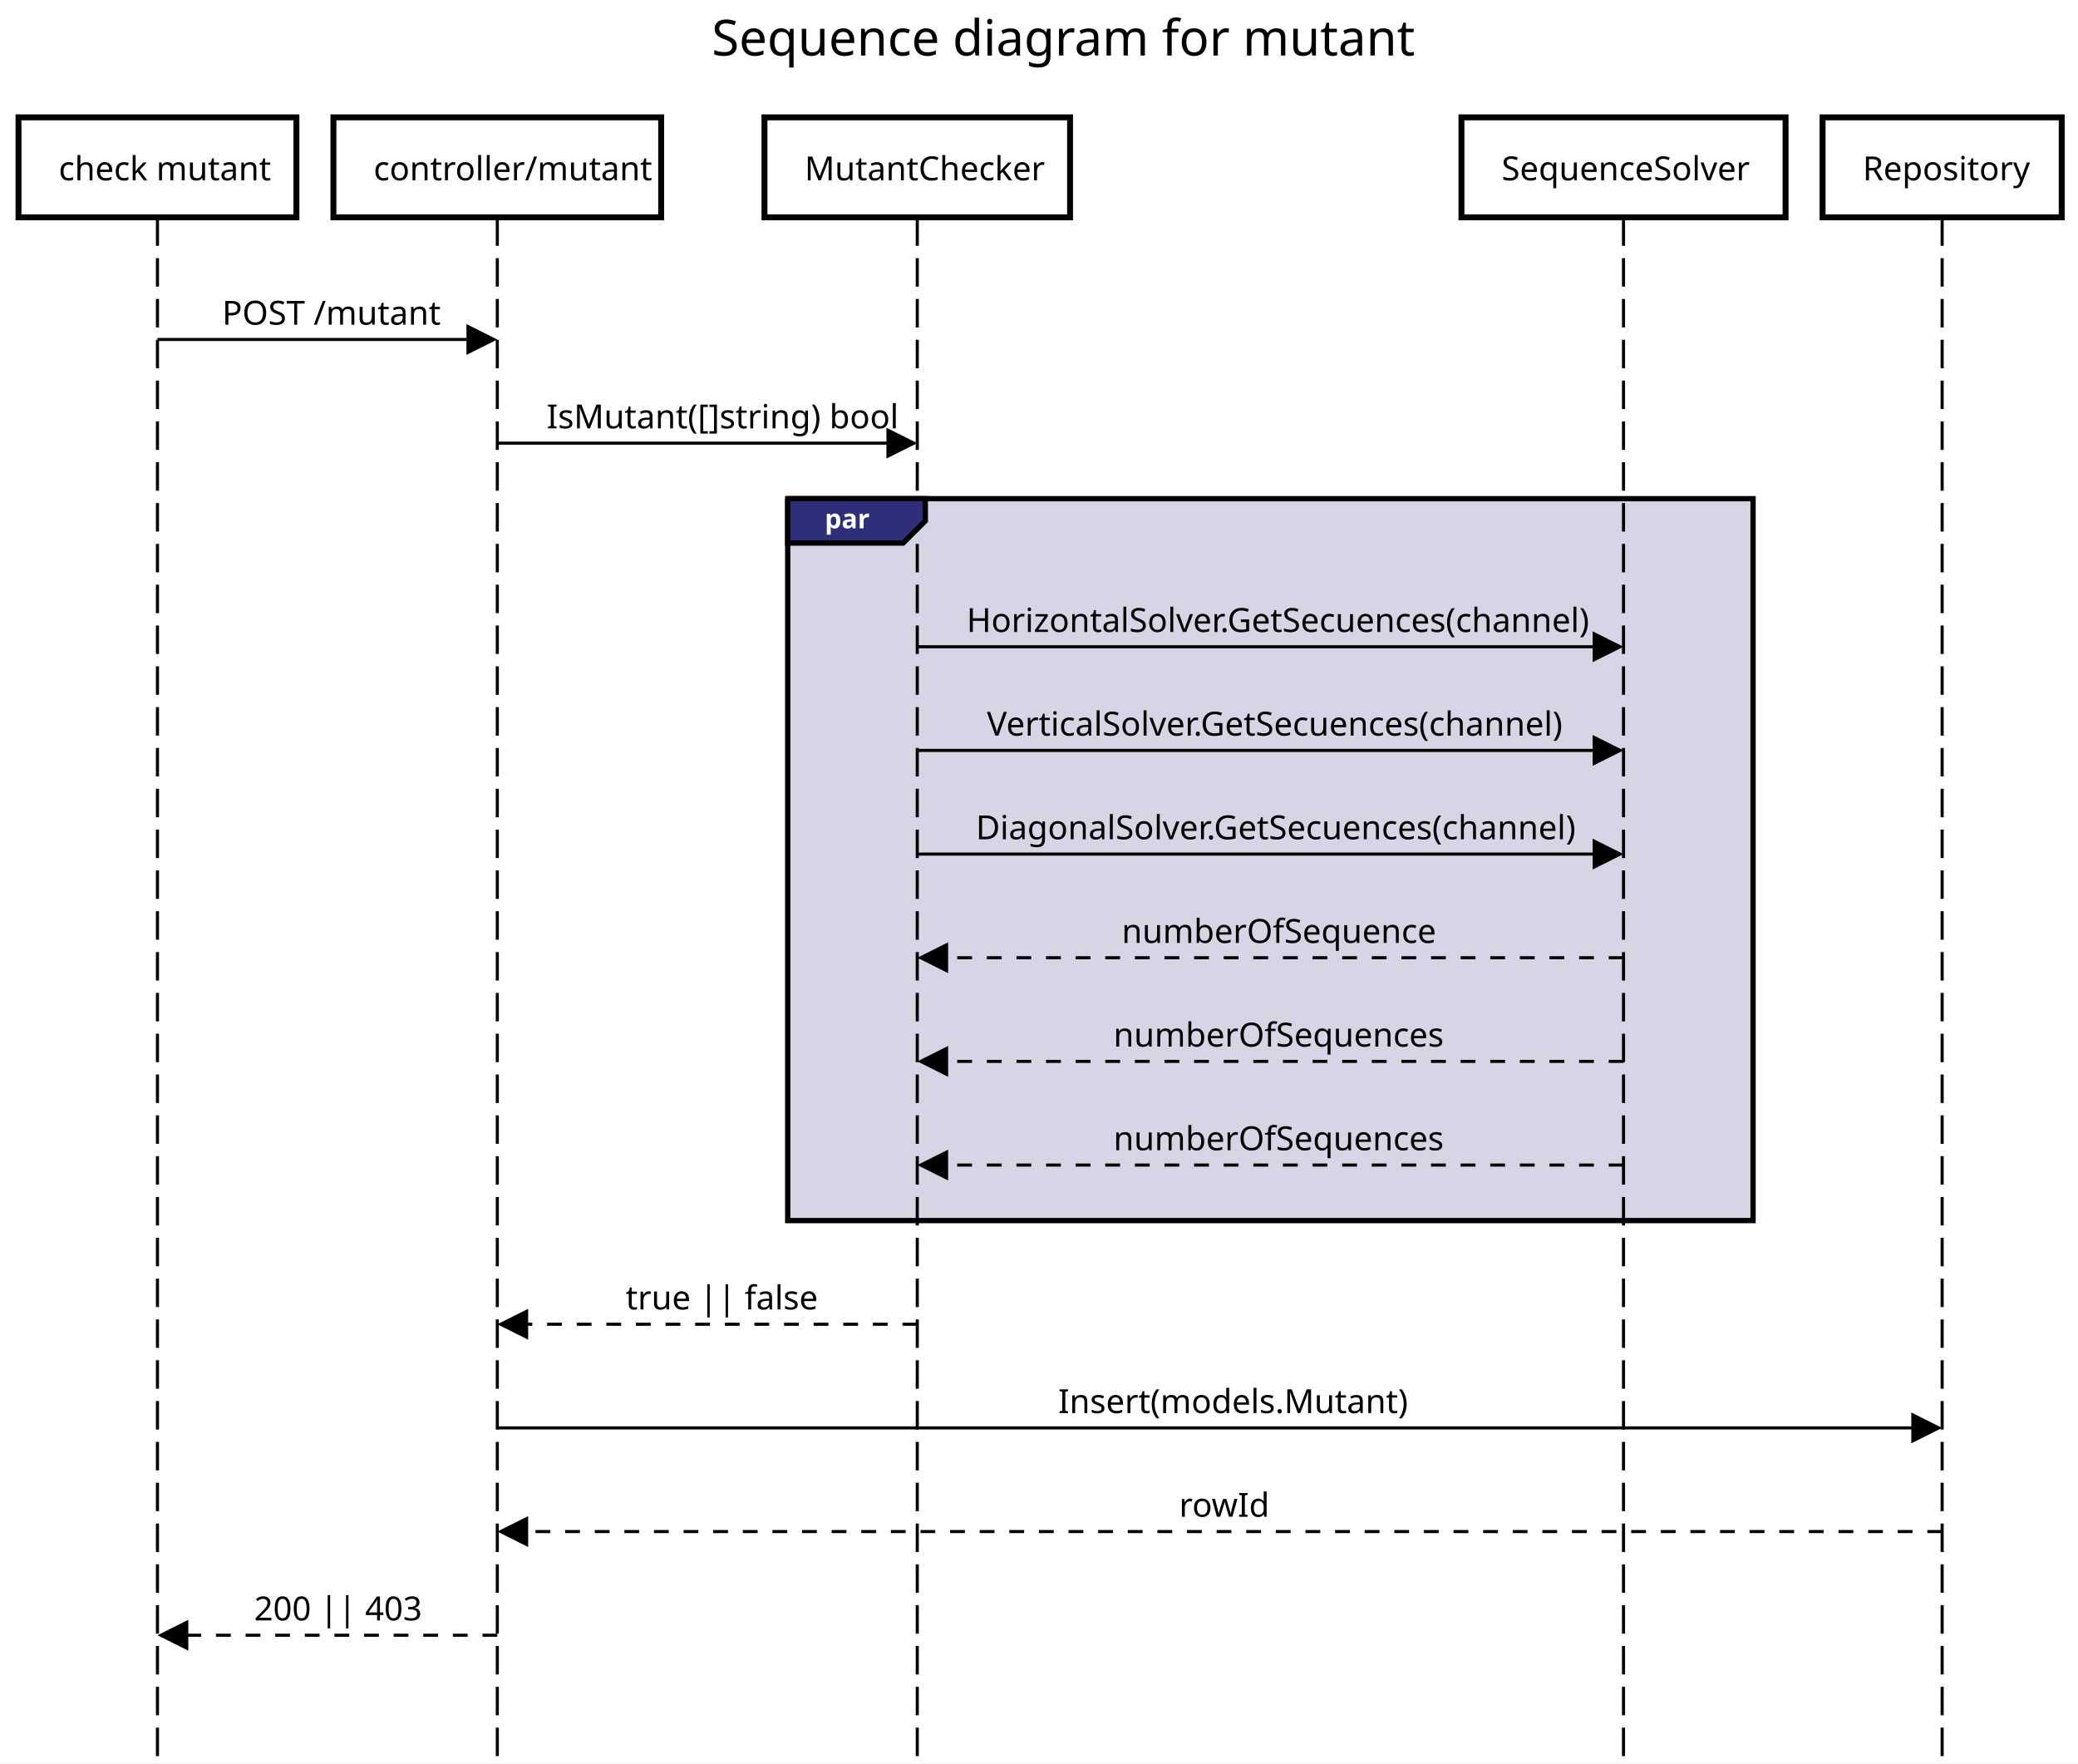
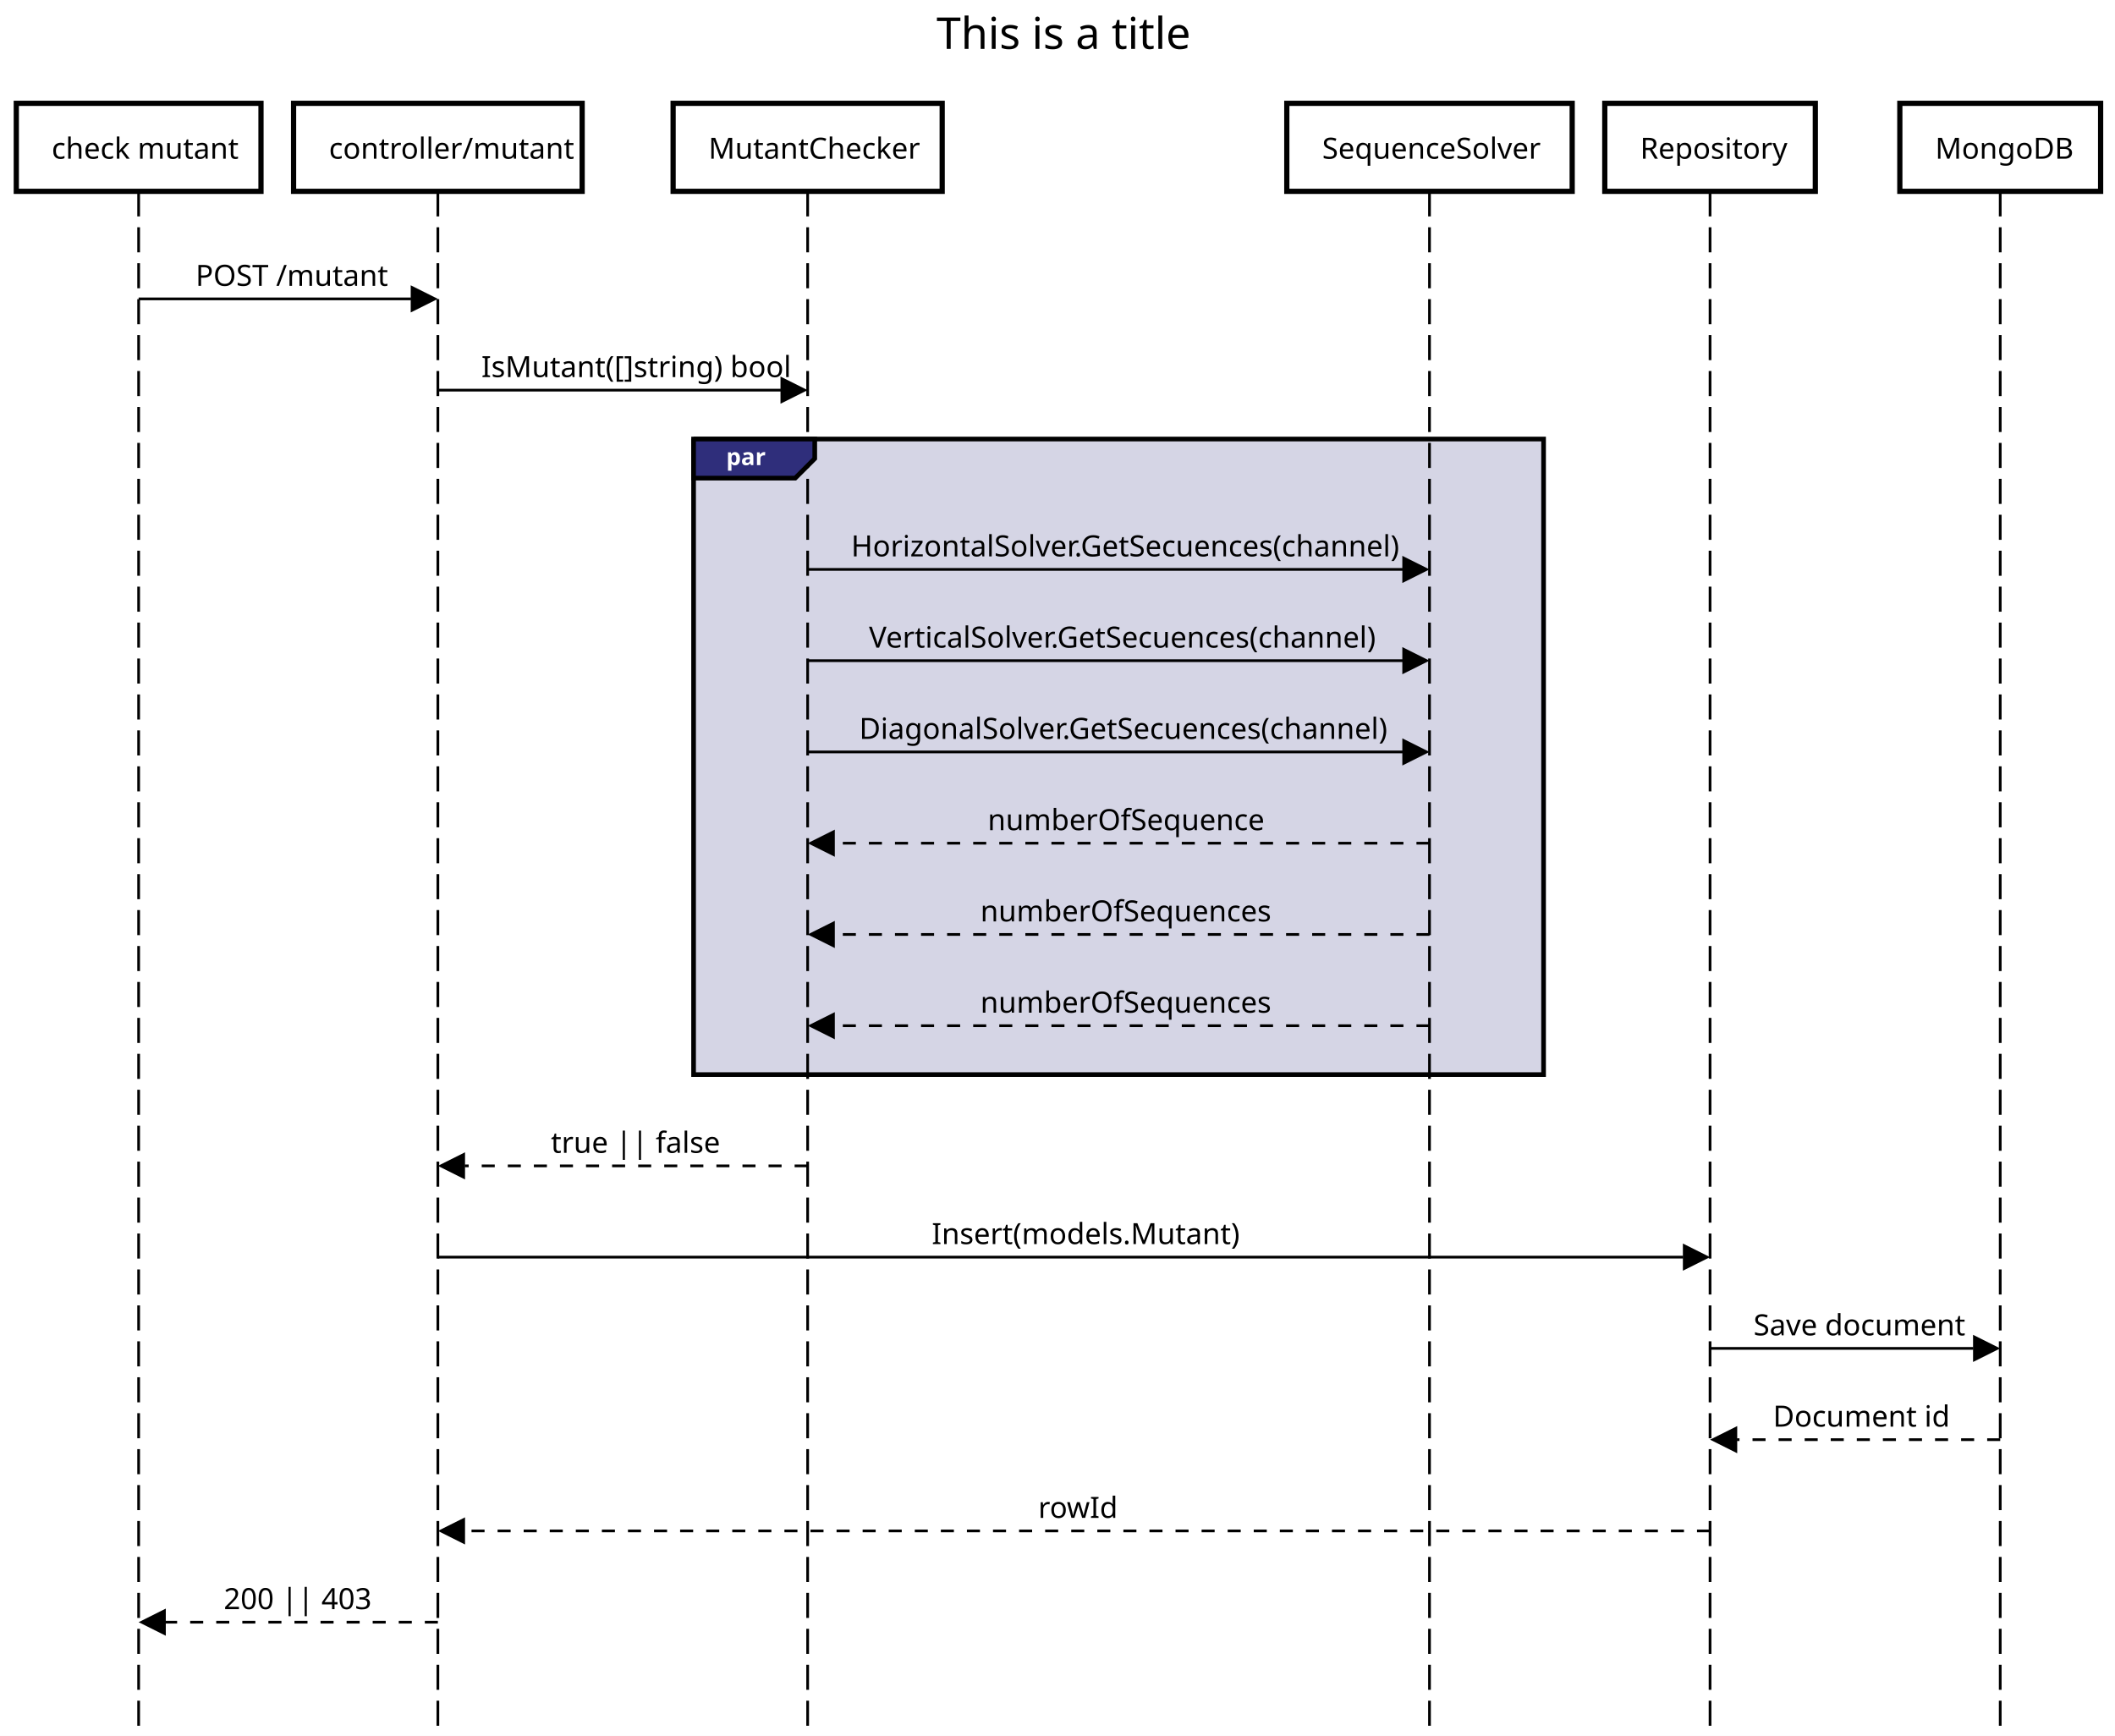
- <svg xmlns="http://www.w3.org/2000/svg" version="1.1" width="917" height="778">
+ <svg xmlns="http://www.w3.org/2000/svg" version="1.1" width="1060" height="870">
  <defs />
  <g>
    <g />
    <g />
    <g />
    <g />
    <g />
    <g />
    <g />
    <g />
    <g />
    <g />
    <g />
    <g />
-     <g>
-       <rect fill="white" stroke="none" x="0" y="0" width="917" height="778" />
-     </g>
-     <g>
-       <text fill="black" stroke="none" font-family="sans-serif" font-size="16.5pt" font-style="normal" font-weight="normal" text-decoration="normal" x="314.069" y="24.503" text-anchor="start" dominant-baseline="alphabetic" xml:space="preserve">Sequence diagram for mutant</text>
+     <g />
+     <g />
+     <g>
+       <rect fill="white" stroke="none" x="0" y="0" width="1060" height="870" />
+     </g>
+     <g>
+       <text fill="black" stroke="none" font-family="sans-serif" font-size="16.5pt" font-style="normal" font-weight="normal" text-decoration="normal" x="469.352" y="24.503" text-anchor="start" dominant-baseline="alphabetic" xml:space="preserve">This is a title</text>
    </g>
    <g>
      <rect fill="rgb(213,213,229)" stroke="none" x="347.608" y="220.035" width="426.003" height="318.536" />
    </g>
    <g>
-       <path fill="none" stroke="black" paint-order="fill stroke markers" d=" M 69.485 95.888 L 69.485 778.699" stroke-miterlimit="10" stroke-width="1.361" stroke-dasharray="12.566,5.445" />
-       <path fill="none" stroke="black" paint-order="fill stroke markers" d=" M 219.453 95.888 L 219.453 778.699" stroke-miterlimit="10" stroke-width="1.361" stroke-dasharray="12.566,5.445" />
-       <path fill="none" stroke="black" paint-order="fill stroke markers" d=" M 404.781 95.888 L 404.781 778.699" stroke-miterlimit="10" stroke-width="1.361" stroke-dasharray="12.566,5.445" />
-       <path fill="none" stroke="black" paint-order="fill stroke markers" d=" M 716.438 95.888 L 716.438 778.699" stroke-miterlimit="10" stroke-width="1.361" stroke-dasharray="12.566,5.445" />
-       <path fill="none" stroke="black" paint-order="fill stroke markers" d=" M 857.046 95.888 L 857.046 778.699" stroke-miterlimit="10" stroke-width="1.361" stroke-dasharray="12.566,5.445" />
+       <path fill="none" stroke="black" paint-order="fill stroke markers" d=" M 69.485 95.888 L 69.485 870.176" stroke-miterlimit="10" stroke-width="1.361" stroke-dasharray="12.566,5.445" />
+       <path fill="none" stroke="black" paint-order="fill stroke markers" d=" M 219.453 95.888 L 219.453 870.176" stroke-miterlimit="10" stroke-width="1.361" stroke-dasharray="12.566,5.445" />
+       <path fill="none" stroke="black" paint-order="fill stroke markers" d=" M 404.781 95.888 L 404.781 870.176" stroke-miterlimit="10" stroke-width="1.361" stroke-dasharray="12.566,5.445" />
+       <path fill="none" stroke="black" paint-order="fill stroke markers" d=" M 716.438 95.888 L 716.438 870.176" stroke-miterlimit="10" stroke-width="1.361" stroke-dasharray="12.566,5.445" />
+       <path fill="none" stroke="black" paint-order="fill stroke markers" d=" M 857.046 95.888 L 857.046 870.176" stroke-miterlimit="10" stroke-width="1.361" stroke-dasharray="12.566,5.445" />
+       <path fill="none" stroke="black" paint-order="fill stroke markers" d=" M 1002.475 95.888 L 1002.475 870.176" stroke-miterlimit="10" stroke-width="1.361" stroke-dasharray="12.566,5.445" />
    </g>
    <g>
      <path fill="none" stroke="none" />
      <g>
        <path fill="white" stroke="black" paint-order="fill stroke markers" d=" M 8.168 51.783 L 130.802 51.783 L 130.802 95.888 L 8.168 95.888 L 8.168 51.783 Z" stroke-miterlimit="10" stroke-width="2.614" stroke-dasharray="" />
      </g>
      <g>
        <g />
        <text fill="black" stroke="none" font-family="sans-serif" font-size="11pt" font-style="normal" font-weight="normal" text-decoration="normal" x="25.891" y="79.552" text-anchor="start" dominant-baseline="alphabetic" xml:space="preserve">check mutant</text>
      </g>
      <path fill="none" stroke="none" />
      <g>
        <path fill="white" stroke="black" paint-order="fill stroke markers" d=" M 147.137 51.783 L 291.768 51.783 L 291.768 95.888 L 147.137 95.888 L 147.137 51.783 Z" stroke-miterlimit="10" stroke-width="2.614" stroke-dasharray="" />
      </g>
      <g>
        <g />
        <text fill="black" stroke="none" font-family="sans-serif" font-size="11pt" font-style="normal" font-weight="normal" text-decoration="normal" x="164.861" y="79.552" text-anchor="start" dominant-baseline="alphabetic" xml:space="preserve">controller/mutant</text>
      </g>
      <path fill="none" stroke="none" />
      <g>
        <path fill="white" stroke="black" paint-order="fill stroke markers" d=" M 337.355 51.783 L 472.208 51.783 L 472.208 95.888 L 337.355 95.888 L 337.355 51.783 Z" stroke-miterlimit="10" stroke-width="2.614" stroke-dasharray="" />
      </g>
      <g>
        <g />
        <text fill="black" stroke="none" font-family="sans-serif" font-size="11pt" font-style="normal" font-weight="normal" text-decoration="normal" x="355.078" y="79.552" text-anchor="start" dominant-baseline="alphabetic" xml:space="preserve">MutantChecker</text>
      </g>
      <path fill="none" stroke="none" />
      <g>
        <path fill="white" stroke="black" paint-order="fill stroke markers" d=" M 644.924 51.783 L 787.951 51.783 L 787.951 95.888 L 644.924 95.888 L 644.924 51.783 Z" stroke-miterlimit="10" stroke-width="2.614" stroke-dasharray="" />
      </g>
      <g>
        <g />
        <text fill="black" stroke="none" font-family="sans-serif" font-size="11pt" font-style="normal" font-weight="normal" text-decoration="normal" x="662.647" y="79.552" text-anchor="start" dominant-baseline="alphabetic" xml:space="preserve">SequenceSolver</text>
      </g>
      <path fill="none" stroke="none" />
      <g>
        <path fill="white" stroke="black" paint-order="fill stroke markers" d=" M 804.287 51.783 L 909.806 51.783 L 909.806 95.888 L 804.287 95.888 L 804.287 51.783 Z" stroke-miterlimit="10" stroke-width="2.614" stroke-dasharray="" />
      </g>
      <g>
        <g />
        <text fill="black" stroke="none" font-family="sans-serif" font-size="11pt" font-style="normal" font-weight="normal" text-decoration="normal" x="822.01" y="79.552" text-anchor="start" dominant-baseline="alphabetic" xml:space="preserve">Repository</text>
+       </g>
+       <path fill="none" stroke="none" />
+       <g>
+         <path fill="white" stroke="black" paint-order="fill stroke markers" d=" M 952.156 51.783 L 1052.793 51.783 L 1052.793 95.888 L 952.156 95.888 L 952.156 51.783 Z" stroke-miterlimit="10" stroke-width="2.614" stroke-dasharray="" />
+       </g>
+       <g>
+         <g />
+         <text fill="black" stroke="none" font-family="sans-serif" font-size="11pt" font-style="normal" font-weight="normal" text-decoration="normal" x="969.88" y="79.552" text-anchor="start" dominant-baseline="alphabetic" xml:space="preserve">MongoDB</text>
      </g>
    </g>
    <g>
      <g>
        <g>
          <rect fill="white" stroke="none" x="95.58" y="128.558" width="97.778" height="21.236" />
        </g>
        <text fill="black" stroke="none" font-family="sans-serif" font-size="11pt" font-style="normal" font-weight="normal" text-decoration="normal" x="98.03" y="143.26" text-anchor="start" dominant-baseline="alphabetic" xml:space="preserve">POST /mutant</text>
      </g>
      <g>
        <path fill="none" stroke="black" paint-order="fill stroke markers" d=" M 69.485 149.794 L 206.003 149.794" stroke-miterlimit="10" stroke-width="1.361" stroke-dasharray="" />
        <g transform="translate(219.4526,149.7938) translate(-219.4526,-149.7938)">
          <path fill="black" stroke="none" paint-order="stroke fill markers" d=" M 205.84 142.987 L 219.453 149.794 L 205.84 156.6 Z" />
        </g>
      </g>
      <g>
        <g>
          <rect fill="white" stroke="none" x="238.783" y="174.297" width="146.669" height="21.236" />
        </g>
        <text fill="black" stroke="none" font-family="sans-serif" font-size="11pt" font-style="normal" font-weight="normal" text-decoration="normal" x="241.233" y="188.998" text-anchor="start" dominant-baseline="alphabetic" xml:space="preserve">IsMutant([]string) bool</text>
      </g>
      <g>
        <path fill="none" stroke="black" paint-order="fill stroke markers" d=" M 219.453 195.532 L 391.332 195.532" stroke-miterlimit="10" stroke-width="1.361" stroke-dasharray="" />
        <g transform="translate(404.7812,195.5324) translate(-404.7812,-195.5324)">
          <path fill="black" stroke="none" paint-order="stroke fill markers" d=" M 391.169 188.726 L 404.781 195.532 L 391.169 202.339 Z" />
        </g>
      </g>
      <g>
        <g>
          <rect fill="rgb(213,213,229)" stroke="none" x="424.111" y="264.14" width="272.996" height="21.236" />
        </g>
        <text fill="black" stroke="none" font-family="sans-serif" font-size="11pt" font-style="normal" font-weight="normal" text-decoration="normal" x="426.561" y="278.842" text-anchor="start" dominant-baseline="alphabetic" xml:space="preserve">HorizontalSolver.GetSecuences(channel)</text>
      </g>
      <g>
        <path fill="none" stroke="black" paint-order="fill stroke markers" d=" M 404.781 285.376 L 702.988 285.376" stroke-miterlimit="10" stroke-width="1.361" stroke-dasharray="" />
        <g transform="translate(716.4375,285.376) translate(-716.4375,-285.376)">
          <path fill="black" stroke="none" paint-order="stroke fill markers" d=" M 702.825 278.57 L 716.438 285.376 L 702.825 292.182 Z" />
        </g>
      </g>
      <g>
        <g>
          <rect fill="rgb(213,213,229)" stroke="none" x="433.073" y="309.879" width="255.072" height="21.236" />
        </g>
        <text fill="black" stroke="none" font-family="sans-serif" font-size="11pt" font-style="normal" font-weight="normal" text-decoration="normal" x="435.524" y="324.58" text-anchor="start" dominant-baseline="alphabetic" xml:space="preserve">VerticalSolver.GetSecuences(channel)</text>
      </g>
      <g>
        <path fill="none" stroke="black" paint-order="fill stroke markers" d=" M 404.781 331.115 L 702.988 331.115" stroke-miterlimit="10" stroke-width="1.361" stroke-dasharray="" />
        <g transform="translate(716.4375,331.1146) translate(-716.4375,-331.1146)">
          <path fill="black" stroke="none" paint-order="stroke fill markers" d=" M 702.825 324.308 L 716.438 331.115 L 702.825 337.921 Z" />
        </g>
      </g>
      <g>
        <g>
          <rect fill="rgb(213,213,229)" stroke="none" x="428.177" y="355.617" width="264.865" height="21.236" />
        </g>
        <text fill="black" stroke="none" font-family="sans-serif" font-size="11pt" font-style="normal" font-weight="normal" text-decoration="normal" x="430.627" y="370.319" text-anchor="start" dominant-baseline="alphabetic" xml:space="preserve">DiagonalSolver.GetSecuences(channel)</text>
      </g>
      <g>
        <path fill="none" stroke="black" paint-order="fill stroke markers" d=" M 404.781 376.853 L 702.988 376.853" stroke-miterlimit="10" stroke-width="1.361" stroke-dasharray="" />
        <g transform="translate(716.4375,376.8531) translate(-716.4375,-376.8531)">
          <path fill="black" stroke="none" paint-order="stroke fill markers" d=" M 702.825 370.047 L 716.438 376.853 L 702.825 383.659 Z" />
        </g>
      </g>
      <g>
        <g>
          <rect fill="rgb(213,213,229)" stroke="none" x="492.554" y="401.356" width="136.11" height="21.236" />
        </g>
        <text fill="black" stroke="none" font-family="sans-serif" font-size="11pt" font-style="normal" font-weight="normal" text-decoration="normal" x="495.004" y="416.058" text-anchor="start" dominant-baseline="alphabetic" xml:space="preserve">numberOfSequence</text>
      </g>
      <g>
        <path fill="none" stroke="black" paint-order="fill stroke markers" d=" M 716.438 422.592 L 418.231 422.592" stroke-miterlimit="10" stroke-width="1.361" stroke-dasharray="6.534" />
        <g transform="translate(404.7812,422.5917) translate(-404.7812,-422.5917)">
          <path fill="black" stroke="none" paint-order="stroke fill markers" d=" M 418.394 415.785 L 404.781 422.592 L 418.394 429.398 Z" />
        </g>
      </g>
      <g>
        <g>
          <rect fill="rgb(213,213,229)" stroke="none" x="488.889" y="447.095" width="143.44" height="21.236" />
        </g>
        <text fill="black" stroke="none" font-family="sans-serif" font-size="11pt" font-style="normal" font-weight="normal" text-decoration="normal" x="491.34" y="461.796" text-anchor="start" dominant-baseline="alphabetic" xml:space="preserve">numberOfSequences</text>
      </g>
      <g>
        <path fill="none" stroke="black" paint-order="fill stroke markers" d=" M 716.438 468.33 L 418.231 468.33" stroke-miterlimit="10" stroke-width="1.361" stroke-dasharray="6.534" />
        <g transform="translate(404.7812,468.3303) translate(-404.7812,-468.3303)">
          <path fill="black" stroke="none" paint-order="stroke fill markers" d=" M 418.394 461.524 L 404.781 468.33 L 418.394 475.137 Z" />
        </g>
      </g>
      <g>
        <g>
          <rect fill="rgb(213,213,229)" stroke="none" x="488.889" y="492.833" width="143.44" height="21.236" />
        </g>
        <text fill="black" stroke="none" font-family="sans-serif" font-size="11pt" font-style="normal" font-weight="normal" text-decoration="normal" x="491.34" y="507.535" text-anchor="start" dominant-baseline="alphabetic" xml:space="preserve">numberOfSequences</text>
      </g>
      <g>
        <path fill="none" stroke="black" paint-order="fill stroke markers" d=" M 716.438 514.069 L 418.231 514.069" stroke-miterlimit="10" stroke-width="1.361" stroke-dasharray="6.534" />
        <g transform="translate(404.7812,514.0688) translate(-404.7812,-514.0688)">
          <path fill="black" stroke="none" paint-order="stroke fill markers" d=" M 418.394 507.263 L 404.781 514.069 L 418.394 520.875 Z" />
        </g>
      </g>
      <g>
        <g>
          <rect fill="white" stroke="none" x="273.672" y="563.074" width="76.89" height="21.236" />
        </g>
        <text fill="black" stroke="none" font-family="sans-serif" font-size="11pt" font-style="normal" font-weight="normal" text-decoration="normal" x="276.122" y="577.776" text-anchor="start" dominant-baseline="alphabetic" xml:space="preserve">true || false</text>
      </g>
      <g>
        <path fill="none" stroke="black" paint-order="fill stroke markers" d=" M 404.781 584.31 L 232.902 584.31" stroke-miterlimit="10" stroke-width="1.361" stroke-dasharray="6.534" />
        <g transform="translate(219.4526,584.3102) translate(-219.4526,-584.3102)">
          <path fill="black" stroke="none" paint-order="stroke fill markers" d=" M 233.065 577.504 L 219.453 584.31 L 233.065 591.117 Z" />
        </g>
      </g>
      <g>
        <g>
          <rect fill="white" stroke="none" x="464.511" y="608.813" width="147.477" height="21.236" />
        </g>
        <text fill="black" stroke="none" font-family="sans-serif" font-size="11pt" font-style="normal" font-weight="normal" text-decoration="normal" x="466.961" y="623.515" text-anchor="start" dominant-baseline="alphabetic" xml:space="preserve">Insert(models.Mutant)</text>
      </g>
      <g>
        <path fill="none" stroke="black" paint-order="fill stroke markers" d=" M 219.453 630.049 L 843.597 630.049" stroke-miterlimit="10" stroke-width="1.361" stroke-dasharray="" />
        <g transform="translate(857.0461,630.0488) translate(-857.0461,-630.0488)">
          <path fill="black" stroke="none" paint-order="stroke fill markers" d=" M 843.433 623.242 L 857.046 630.049 L 843.433 636.855 Z" />
        </g>
      </g>
      <g>
        <g>
-           <rect fill="white" stroke="none" x="517.875" y="654.552" width="40.749" height="21.236" />
-         </g>
-         <text fill="black" stroke="none" font-family="sans-serif" font-size="11pt" font-style="normal" font-weight="normal" text-decoration="normal" x="520.325" y="669.253" text-anchor="start" dominant-baseline="alphabetic" xml:space="preserve">rowId</text>
-       </g>
-       <g>
-         <path fill="none" stroke="black" paint-order="fill stroke markers" d=" M 857.046 675.787 L 232.902 675.787" stroke-miterlimit="10" stroke-width="1.361" stroke-dasharray="6.534" />
-         <g transform="translate(219.4526,675.7874) translate(-219.4526,-675.7874)">
-           <path fill="black" stroke="none" paint-order="stroke fill markers" d=" M 233.065 668.981 L 219.453 675.787 L 233.065 682.594 Z" />
-         </g>
-       </g>
-       <g>
-         <g>
-           <rect fill="white" stroke="none" x="109.678" y="700.29" width="69.582" height="21.236" />
-         </g>
-         <text fill="black" stroke="none" font-family="sans-serif" font-size="11pt" font-style="normal" font-weight="normal" text-decoration="normal" x="112.128" y="714.992" text-anchor="start" dominant-baseline="alphabetic" xml:space="preserve">200 || 403</text>
-       </g>
-       <g>
-         <path fill="none" stroke="black" paint-order="fill stroke markers" d=" M 219.453 721.526 L 82.934 721.526" stroke-miterlimit="10" stroke-width="1.361" stroke-dasharray="6.534" />
-         <g transform="translate(69.4847,721.5259) translate(-69.4847,-721.5259)">
-           <path fill="black" stroke="none" paint-order="stroke fill markers" d=" M 83.097 714.72 L 69.485 721.526 L 83.097 728.332 Z" />
+           <rect fill="white" stroke="none" x="876.376" y="654.552" width="106.769" height="21.236" />
+         </g>
+         <text fill="black" stroke="none" font-family="sans-serif" font-size="11pt" font-style="normal" font-weight="normal" text-decoration="normal" x="878.826" y="669.253" text-anchor="start" dominant-baseline="alphabetic" xml:space="preserve">Save document</text>
+       </g>
+       <g>
+         <path fill="none" stroke="black" paint-order="fill stroke markers" d=" M 857.046 675.787 L 989.026 675.787" stroke-miterlimit="10" stroke-width="1.361" stroke-dasharray="" />
+         <g transform="translate(1002.475,675.7874) translate(-1002.475,-675.7874)">
+           <path fill="black" stroke="none" paint-order="stroke fill markers" d=" M 988.862 668.981 L 1002.475 675.787 L 988.862 682.594 Z" />
+         </g>
+       </g>
+       <g>
+         <g>
+           <rect fill="white" stroke="none" x="886.161" y="700.29" width="87.198" height="21.236" />
+         </g>
+         <text fill="black" stroke="none" font-family="sans-serif" font-size="11pt" font-style="normal" font-weight="normal" text-decoration="normal" x="888.612" y="714.992" text-anchor="start" dominant-baseline="alphabetic" xml:space="preserve">Document id</text>
+       </g>
+       <g>
+         <path fill="none" stroke="black" paint-order="fill stroke markers" d=" M 1002.475 721.526 L 870.495 721.526" stroke-miterlimit="10" stroke-width="1.361" stroke-dasharray="6.534" />
+         <g transform="translate(857.0461,721.5259) translate(-857.0461,-721.5259)">
+           <path fill="black" stroke="none" paint-order="stroke fill markers" d=" M 870.659 714.72 L 857.046 721.526 L 870.659 728.332 Z" />
+         </g>
+       </g>
+       <g>
+         <g>
+           <rect fill="white" stroke="none" x="517.875" y="746.029" width="40.749" height="21.236" />
+         </g>
+         <text fill="black" stroke="none" font-family="sans-serif" font-size="11pt" font-style="normal" font-weight="normal" text-decoration="normal" x="520.325" y="760.73" text-anchor="start" dominant-baseline="alphabetic" xml:space="preserve">rowId</text>
+       </g>
+       <g>
+         <path fill="none" stroke="black" paint-order="fill stroke markers" d=" M 857.046 767.264 L 232.902 767.264" stroke-miterlimit="10" stroke-width="1.361" stroke-dasharray="6.534" />
+         <g transform="translate(219.4526,767.2645) translate(-219.4526,-767.2645)">
+           <path fill="black" stroke="none" paint-order="stroke fill markers" d=" M 233.065 760.458 L 219.453 767.264 L 233.065 774.071 Z" />
+         </g>
+       </g>
+       <g>
+         <g>
+           <rect fill="white" stroke="none" x="109.678" y="791.767" width="69.582" height="21.236" />
+         </g>
+         <text fill="black" stroke="none" font-family="sans-serif" font-size="11pt" font-style="normal" font-weight="normal" text-decoration="normal" x="112.128" y="806.469" text-anchor="start" dominant-baseline="alphabetic" xml:space="preserve">200 || 403</text>
+       </g>
+       <g>
+         <path fill="none" stroke="black" paint-order="fill stroke markers" d=" M 219.453 813.003 L 82.934 813.003" stroke-miterlimit="10" stroke-width="1.361" stroke-dasharray="6.534" />
+         <g transform="translate(69.4847,813.0031) translate(-69.4847,-813.0031)">
+           <path fill="black" stroke="none" paint-order="stroke fill markers" d=" M 83.097 806.197 L 69.485 813.003 L 83.097 819.809 Z" />
        </g>
      </g>
      <g>
        <g />
        <path fill="none" stroke="black" paint-order="fill stroke markers" d=" M 347.608 220.035 L 773.611 220.035 L 773.611 538.572 L 347.608 538.572 L 347.608 220.035 Z" stroke-miterlimit="10" stroke-width="2.334" stroke-dasharray="" />
        <path fill="#2f2e7b" stroke="black" paint-order="fill stroke markers" d=" M 347.608 220.035 L 347.608 239.637 L 398.532 239.637 L 408.333 229.836 L 408.333 220.035 L 347.608 220.035" stroke-miterlimit="10" stroke-width="2.334" stroke-dasharray="" />
        <text fill="white" stroke="none" font-family="sans-serif" font-size="8.8pt" font-style="normal" font-weight="bold" text-decoration="normal" x="363.943" y="233.103" text-anchor="start" dominant-baseline="alphabetic" xml:space="preserve">par</text>
      </g>
    </g>
    <g />
    <g />
    <g />
    <g />
    <g />
+     <g />
  </g>
</svg>
